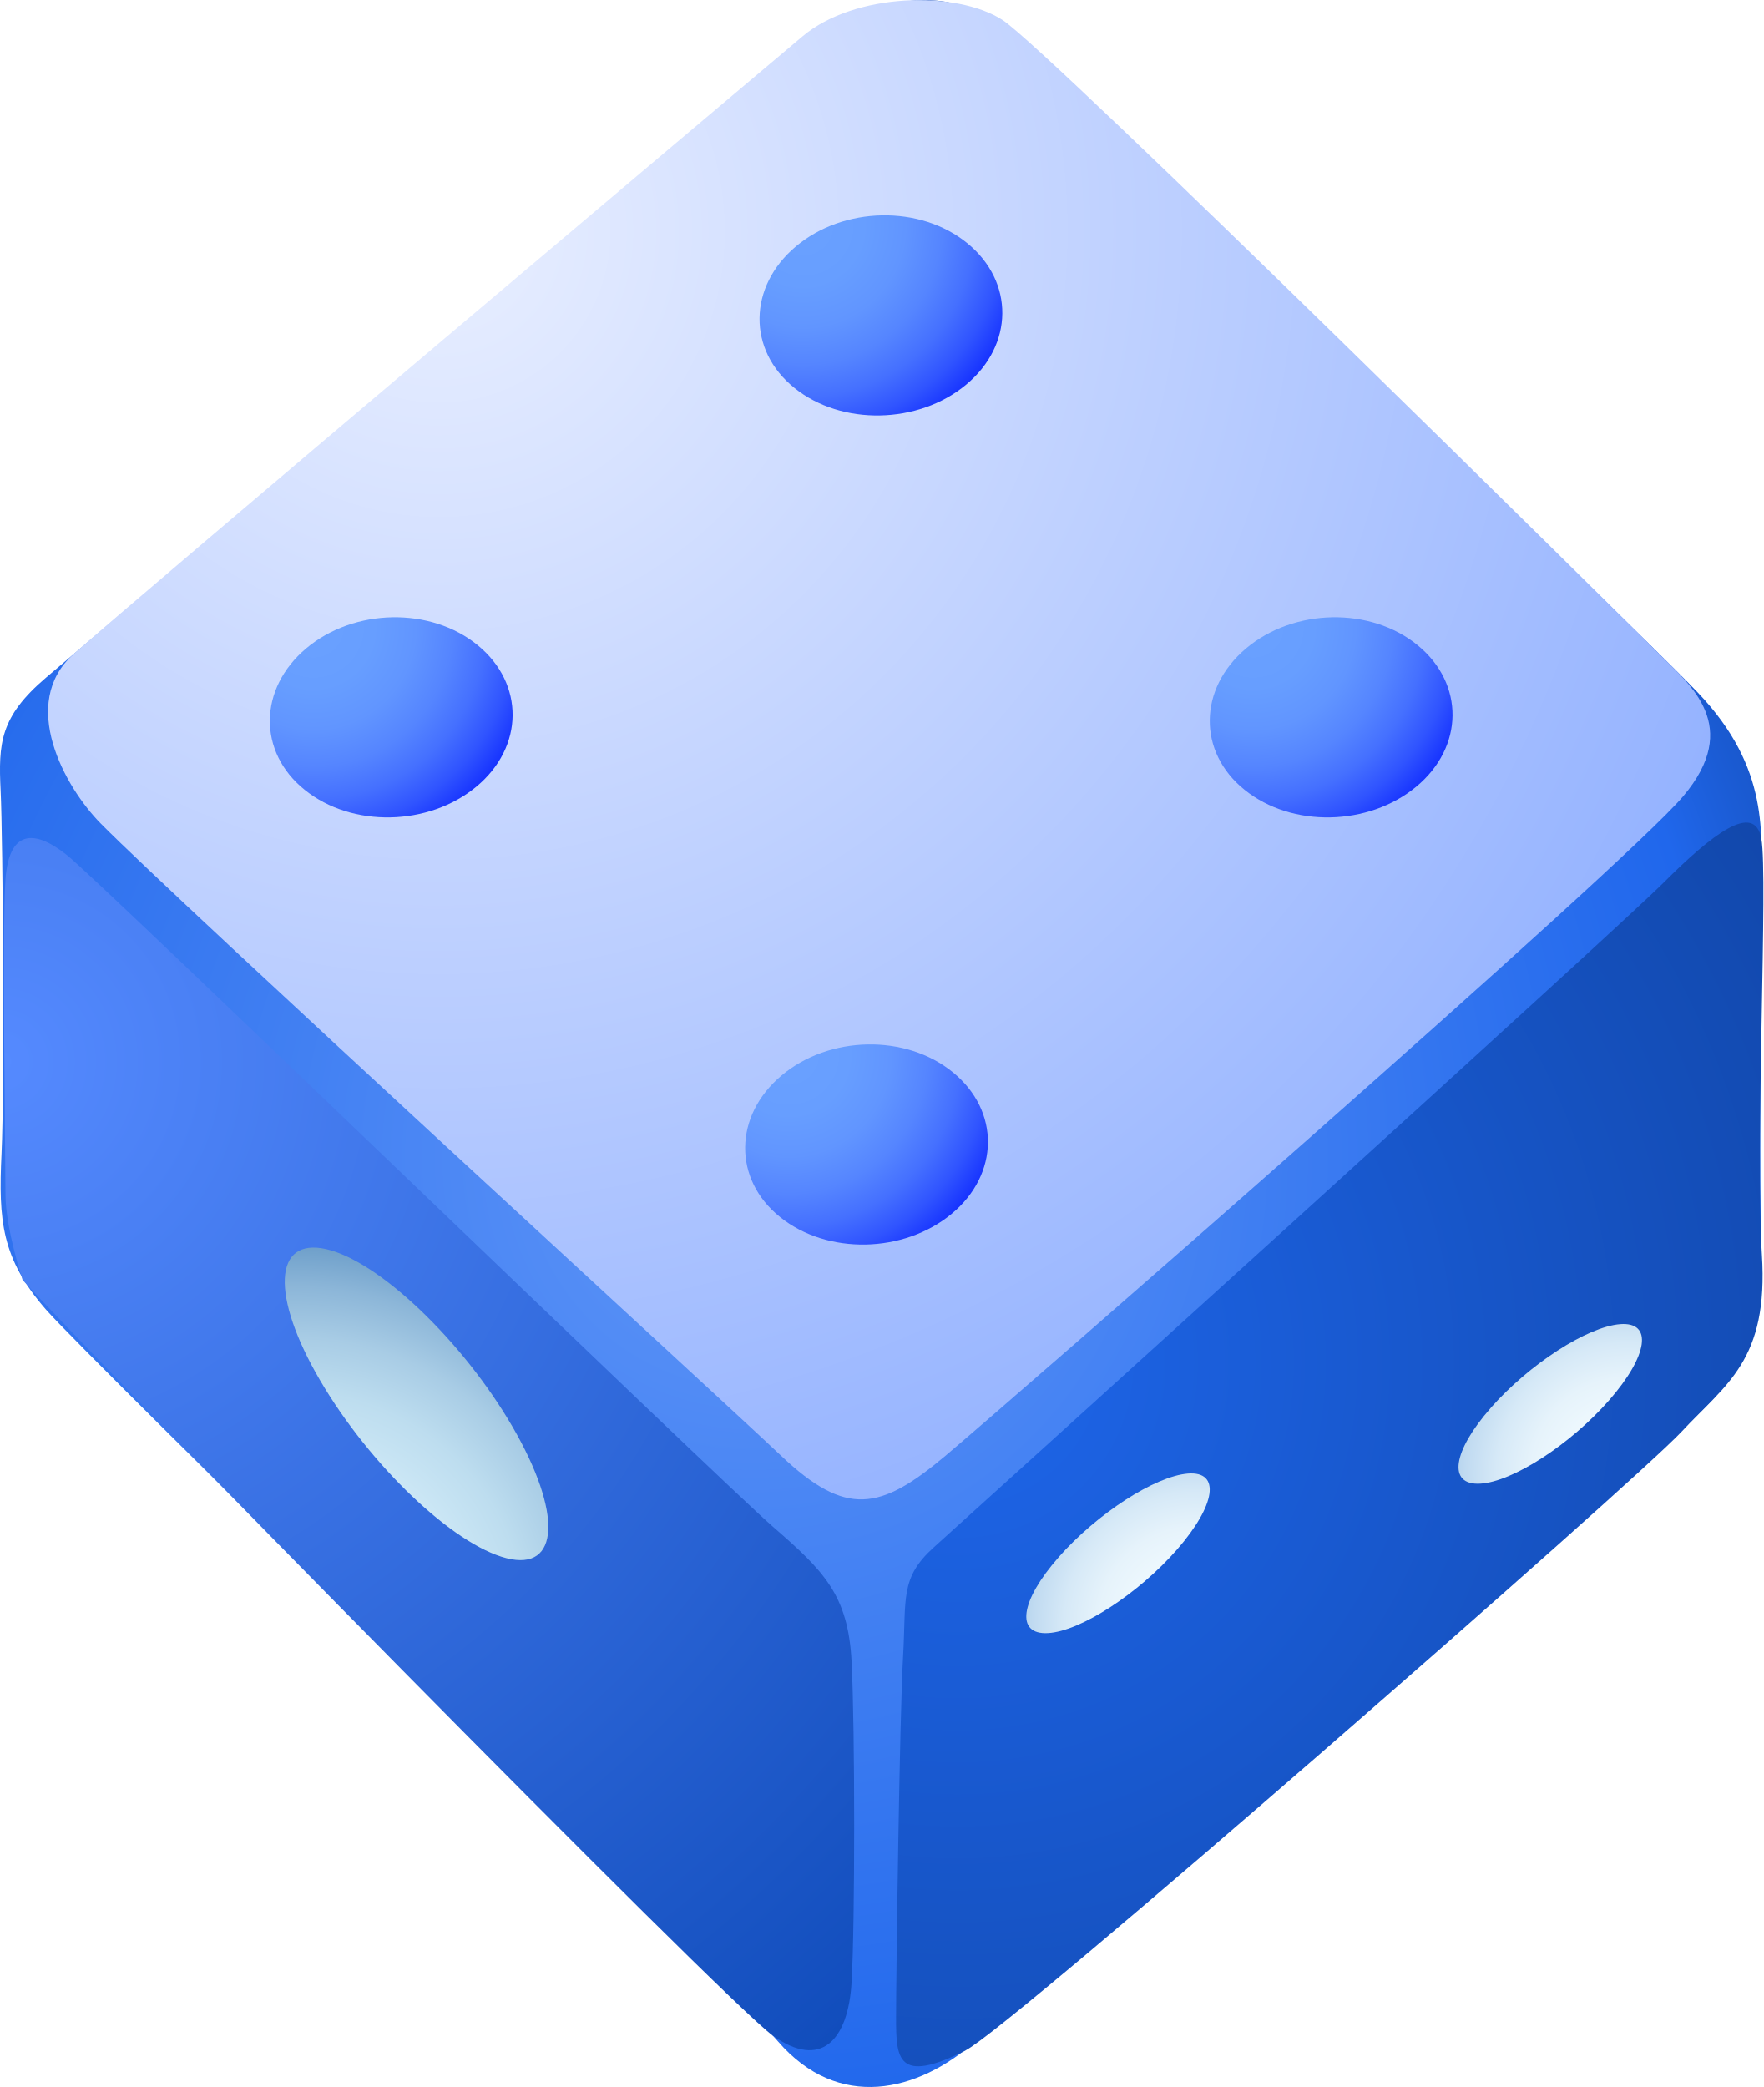
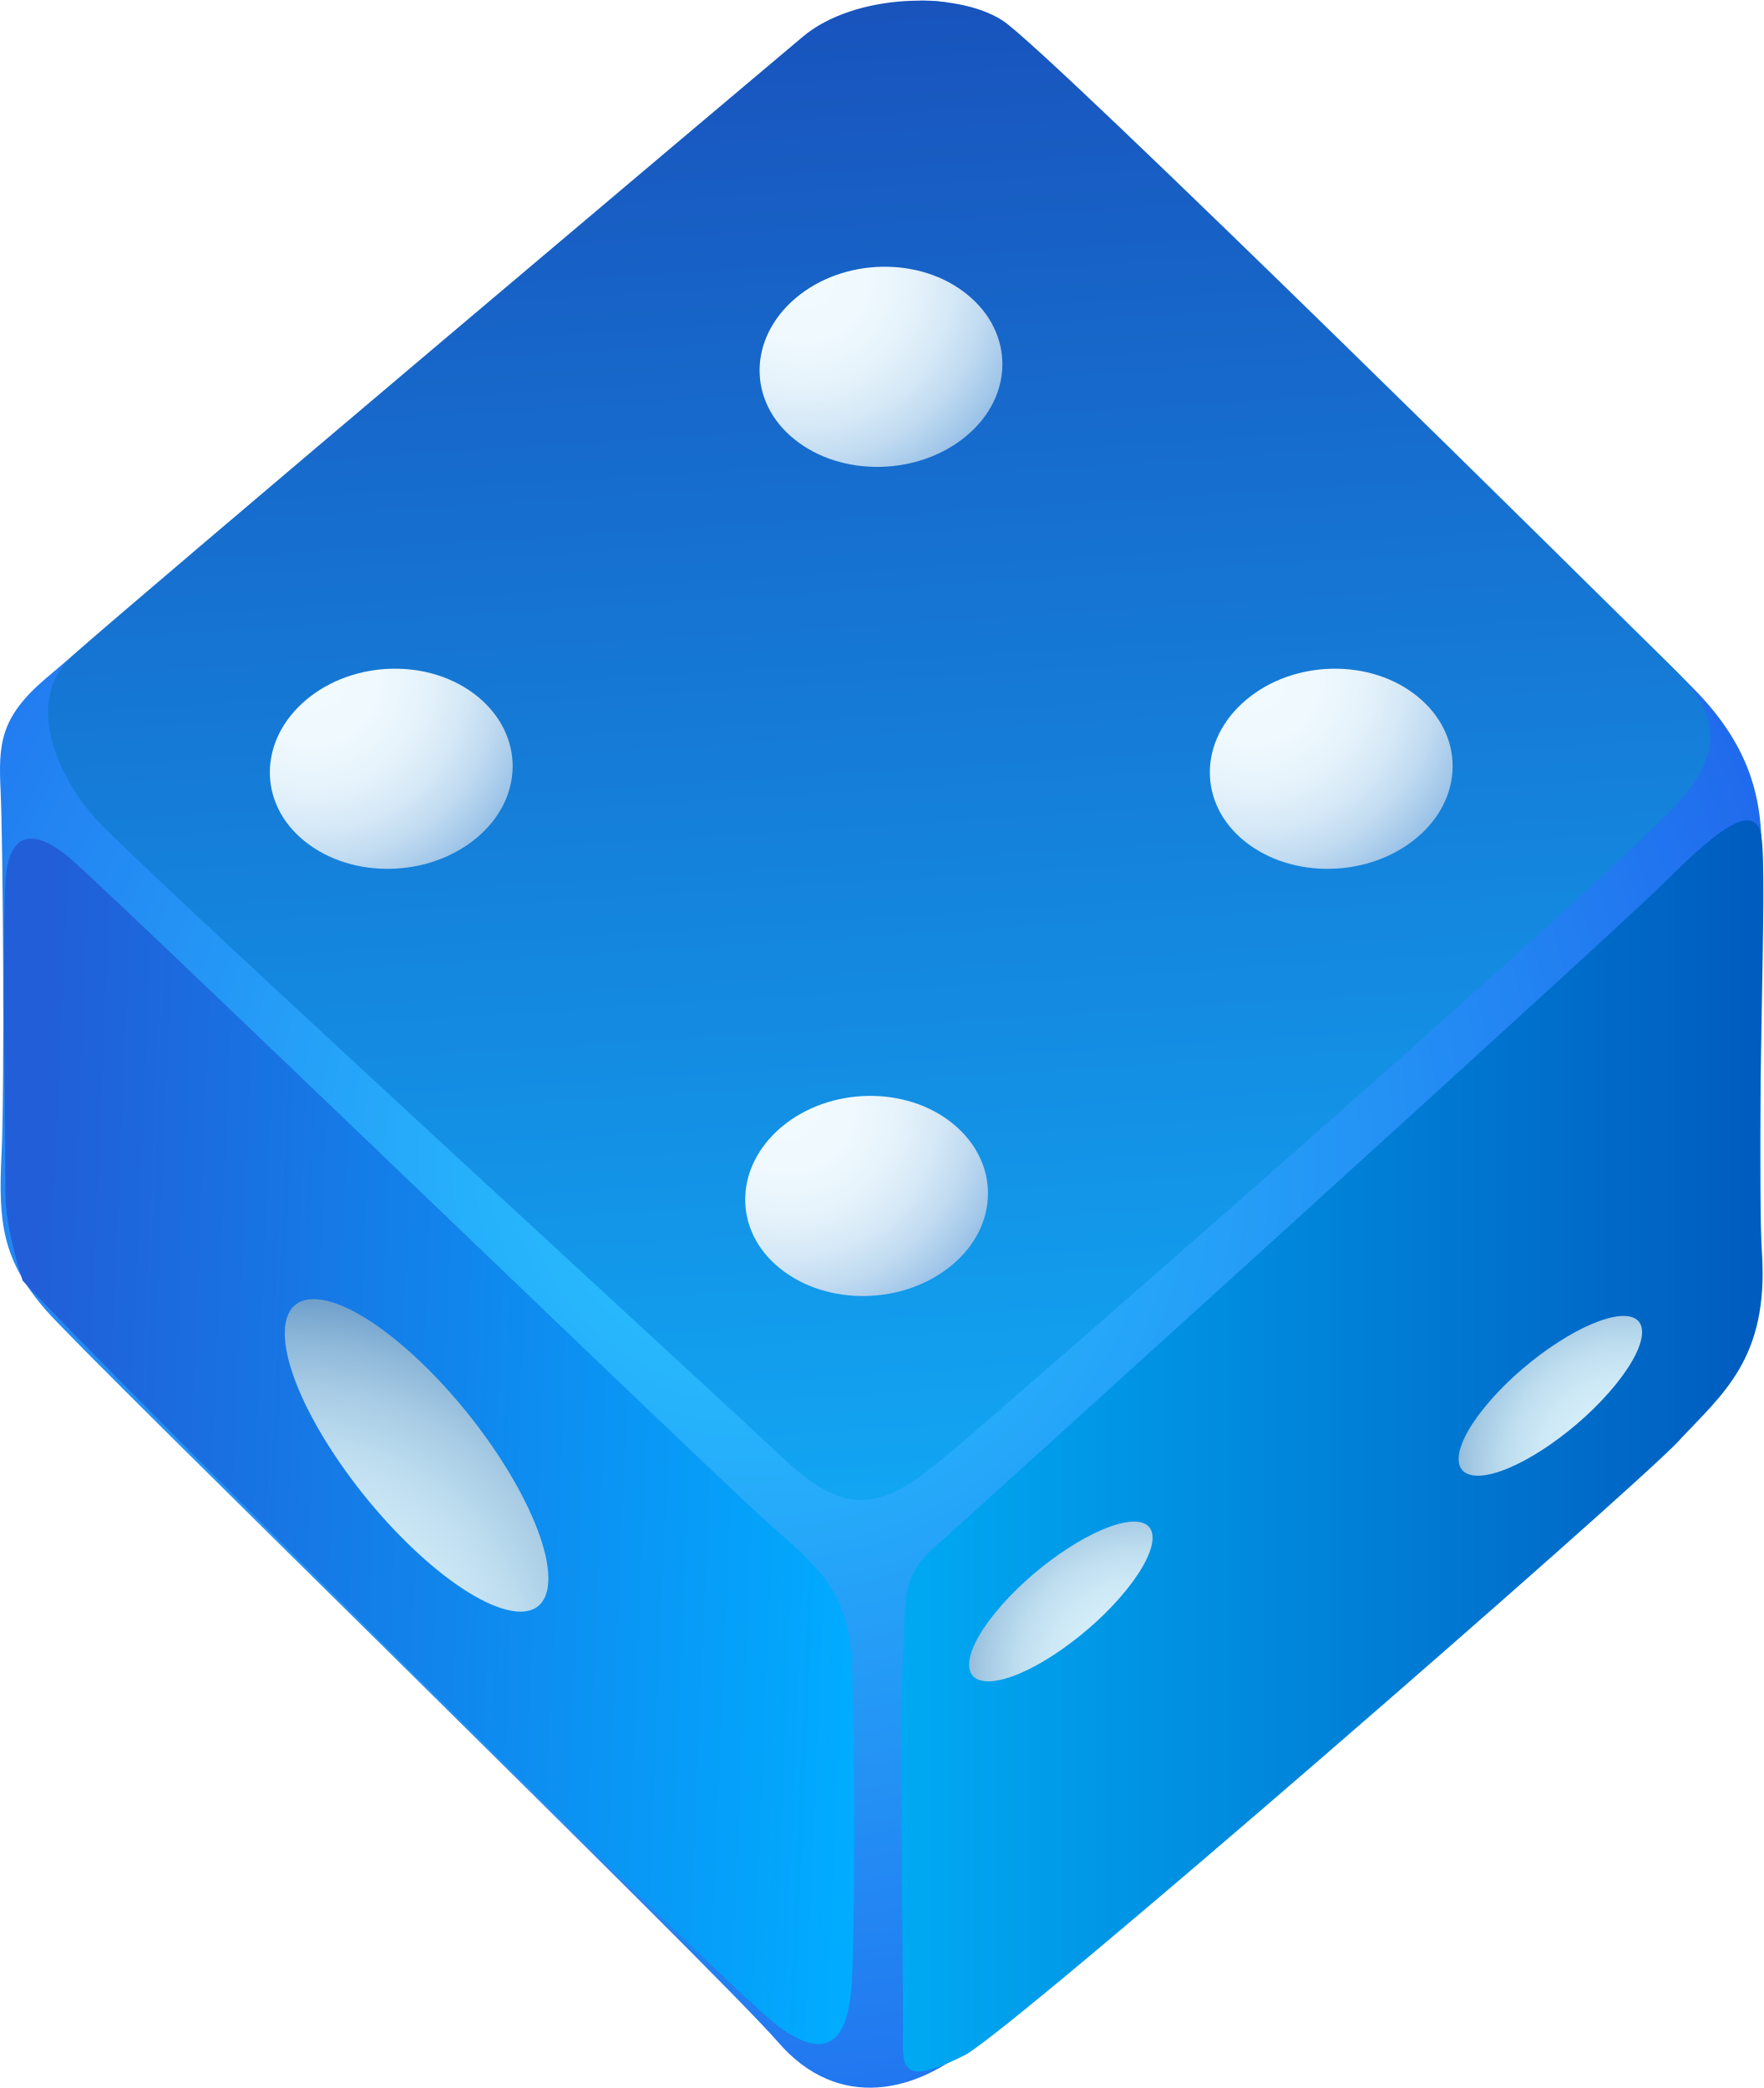
- <svg xmlns="http://www.w3.org/2000/svg" xmlns:xlink="http://www.w3.org/1999/xlink" id="_图层_2" data-name="图层 2" viewBox="0 0 338.2 400.29">
+ <svg xmlns="http://www.w3.org/2000/svg" viewBox="0 0 505 598" fill="none">
+   <path d="M13.145 194.274C42.384 169.351 204.811 31.773 227.733 15.107C250.655 -1.558 273.563 -7.815 296.485 15.107C319.407 38.03 465.244 176.564 486.195 198.441C507.161 220.318 504.428 239.447 504.428 254.947C504.428 270.448 503.756 345.173 504.547 362.48C505.339 379.788 499.873 392.556 485.299 406.219C470.724 419.883 295.738 570.259 279.327 584.849C262.915 599.424 240.142 604.904 222.82 584.849C205.498 564.794 25.868 389.823 13.16 375.233C0.437 360.659 -0.474 349.713 0.437 330.583C1.348 311.454 0.84 240.373 0.183 226.694C-0.474 213.03 -0.026 205.504 13.145 194.274Z" fill="url(#paint0_radial_4982_4628)" />
+   <path d="M28.914 236.087C51.433 258.845 204.96 399.35 223.656 417.061C242.337 434.772 252.178 432.8 270.859 417.061C289.541 401.321 465.004 248.407 482.043 228.262C499.096 208.117 483.999 196.246 475.427 187.674C466.856 179.102 300.382 14.45 287.136 5.879C273.876 -2.693 244.697 -1.931 229.883 10.538C215.069 22.992 38.247 172.099 20.984 187.599C5.394 201.607 18.386 225.455 28.914 236.087Z" fill="url(#paint1_linear_4982_4628)" />
+   <path d="M6.486 366.781C24.152 386.404 209.576 570.842 223.315 580.653C237.053 590.464 242.937 584.58 243.922 567.9C244.908 551.22 244.908 495.161 243.922 476.092C242.937 457.037 236.068 450.168 221.358 437.415C206.649 424.662 29.065 252.977 19.254 245.122C9.443 237.267 2.574 238.253 1.588 251.991C0.603 265.729 1.588 332.435 1.588 342.246C1.588 352.057 6.486 366.767 6.486 366.767V366.781Z" fill="url(#paint2_linear_4982_4628)" />
+   <path d="M276.249 588.612C289.3 582.086 467.825 426.603 480.578 412.879C493.331 399.141 506.561 389.24 504.605 358.837C502.649 328.418 506.367 250.109 504.411 239.342C502.455 228.575 490.165 239.253 476.426 252.976C462.688 266.715 277.264 434.473 267.453 443.313C257.642 452.139 259.598 458.022 258.627 474.702C257.642 491.383 258.627 567.9 258.627 579.682C258.627 591.464 256.641 598.423 276.263 588.612H276.249Z" fill="url(#paint3_linear_4982_4628)" />
+   <path fill-rule="evenodd" clip-rule="evenodd" d="M93.471 372.515C108.628 375.995 132.491 398.798 146.796 423.392C161.117 448.077 160.341 464.906 145.064 461.024C129.773 457.141 105.94 434.443 91.678 410.087C77.507 385.88 78.313 369.036 93.471 372.515Z" fill="url(#paint4_radial_4982_4628)" />
+   <path fill-rule="evenodd" clip-rule="evenodd" d="M286.791 459.784C297.827 447.27 314.373 436.578 323.84 435.817C333.263 435.1 331.86 444.821 320.719 457.574C309.594 470.282 293.048 481.004 283.73 481.512C274.397 482.019 275.771 472.298 286.806 459.784H286.791Z" fill="url(#paint5_radial_4982_4628)" />
+   <path fill-rule="evenodd" clip-rule="evenodd" d="M426.985 400.889C438.02 388.375 454.566 377.683 464.034 376.921C473.457 376.204 472.053 385.926 460.913 398.678C449.788 411.387 433.242 422.108 423.924 422.616C414.59 423.124 415.964 413.403 427 400.889H426.985Z" fill="url(#paint6_radial_4982_4628)" />
+   <path fill-rule="evenodd" clip-rule="evenodd" d="M136.832 199.531C150.302 210.567 150.122 228.681 136.429 240.03C122.78 251.379 100.769 251.842 87.269 240.941C73.785 230.129 73.994 211.971 87.672 200.442C101.351 188.914 123.362 188.481 136.832 199.531Z" fill="url(#paint7_radial_4982_4628)" />
+   <path fill-rule="evenodd" clip-rule="evenodd" d="M277.088 84.412C290.557 95.447 290.378 113.561 276.685 124.91C263.036 136.259 241.024 136.722 227.525 125.821C214.04 115.01 214.249 96.851 227.928 85.323C241.607 73.794 263.618 73.361 277.088 84.412Z" fill="url(#paint8_radial_4982_4628)" />
+   <path fill-rule="evenodd" clip-rule="evenodd" d="M272.963 321.877C286.432 332.913 286.253 351.027 272.56 362.376C258.911 373.725 236.899 374.188 223.4 363.287C209.915 352.475 210.124 334.317 223.803 322.788C237.482 311.26 259.493 310.827 272.963 321.877Z" fill="url(#paint9_radial_4982_4628)" />
+   <path fill-rule="evenodd" clip-rule="evenodd" d="M406.033 199.531C419.503 210.567 419.324 228.681 405.63 240.03C391.981 251.379 369.97 251.842 356.47 240.941C342.986 230.129 343.195 211.971 356.873 200.442C370.552 188.914 392.564 188.481 406.033 199.531Z" fill="url(#paint10_radial_4982_4628)" />
  <defs>
-     <style>
-       .cls-1 {
-         fill: url(#_未命名的渐变_11);
-       }
- 
-       .cls-1, .cls-2, .cls-3, .cls-4, .cls-5, .cls-6, .cls-7, .cls-8, .cls-9, .cls-10, .cls-11 {
-         stroke-width: 0px;
-       }
- 
-       .cls-2 {
-         fill: url(#_未命名的渐变_10);
-       }
- 
-       .cls-3 {
-         fill: url(#radial-gradient);
-       }
- 
-       .cls-4 {
-         fill: url(#radial-gradient-2);
-       }
- 
-       .cls-4, .cls-5, .cls-6, .cls-7, .cls-9, .cls-10, .cls-11 {
-         fill-rule: evenodd;
-       }
- 
-       .cls-5 {
-         fill: url(#radial-gradient-4);
-       }
- 
-       .cls-6 {
-         fill: url(#radial-gradient-3);
-       }
- 
-       .cls-7 {
-         fill: url(#_未命名的渐变_8);
-       }
- 
-       .cls-8 {
-         fill: url(#_未命名的渐变_9);
-       }
- 
-       .cls-9 {
-         fill: url(#_未命名的渐变_8-2);
-       }
- 
-       .cls-10 {
-         fill: url(#_未命名的渐变_8-4);
-       }
- 
-       .cls-11 {
-         fill: url(#_未命名的渐变_8-3);
-       }
-     </style>
-     <radialGradient id="_未命名的渐变_11" data-name="未命名的渐变 11" cx="144.69" cy="222.08" fx="144.69" fy="222.08" r="289.57" gradientUnits="userSpaceOnUse">
-       <stop offset="0" stop-color="#6197f8" />
-       <stop offset=".64" stop-color="#2067ec" />
-       <stop offset=".69" stop-color="#1b5cd5" />
-       <stop offset=".77" stop-color="#144db7" />
-       <stop offset=".85" stop-color="#0f43a2" />
-       <stop offset=".93" stop-color="#0c3d95" />
-       <stop offset="1" stop-color="#0c3b91" />
+     <radialGradient id="paint0_radial_4982_4628" cx="0" cy="0" r="1" gradientUnits="userSpaceOnUse" gradientTransform="translate(216.07 331.793) scale(339.877 339.877)">
+       <stop offset="0.06" stop-color="#28C3FF" />
+       <stop offset="0.93" stop-color="#2067EC" />
+       <stop offset="0.94" stop-color="#1C67E7" />
+       <stop offset="0.97" stop-color="#1269DA" />
+       <stop offset="1" stop-color="#0F6AD6" />
    </radialGradient>
-     <radialGradient id="_未命名的渐变_9" data-name="未命名的渐变 9" cx="84.21" cy="44.37" fx="84.21" fy="44.37" r="263" gradientUnits="userSpaceOnUse">
-       <stop offset="0" stop-color="#e9efff" />
-       <stop offset="1" stop-color="#95b3ff" />
+     <linearGradient id="paint1_linear_4982_4628" x1="266.618" y1="442.148" x2="236.737" y2="-30.797" gradientUnits="userSpaceOnUse">
+       <stop stop-color="#11A8F4" />
+       <stop offset="0.98" stop-color="#194FBA" />
+     </linearGradient>
+     <linearGradient id="paint2_linear_4982_4628" x1="8.099" y1="408.027" x2="251.374" y2="418.286" gradientUnits="userSpaceOnUse">
+       <stop stop-color="#215ED8" />
+       <stop offset="1" stop-color="#00ADFF" />
+     </linearGradient>
+     <linearGradient id="paint3_linear_4982_4628" x1="258.179" y1="414.104" x2="504.993" y2="414.104" gradientUnits="userSpaceOnUse">
+       <stop stop-color="#00A9F3" />
+       <stop offset="0.98" stop-color="#005DBF" />
+     </linearGradient>
+     <radialGradient id="paint4_radial_4982_4628" cx="0" cy="0" r="1" gradientUnits="userSpaceOnUse" gradientTransform="translate(83.5008 480.331) rotate(-28.98) scale(111.55 111.55)">
+       <stop stop-color="#D9F2FC" />
+       <stop offset="0.26" stop-color="#D6EFFA" />
+       <stop offset="0.44" stop-color="#CDE8F6" />
+       <stop offset="0.6" stop-color="#BDDDEF" />
+       <stop offset="0.74" stop-color="#A8CCE5" />
+       <stop offset="0.87" stop-color="#8CB6D8" />
+       <stop offset="0.99" stop-color="#6A9CC8" />
+       <stop offset="1" stop-color="#679AC7" />
    </radialGradient>
-     <radialGradient id="_未命名的渐变_10" data-name="未命名的渐变 10" cx=".23" cy="203.64" fx=".23" fy="203.64" r="250.14" gradientUnits="userSpaceOnUse">
-       <stop offset="0" stop-color="#558aff" />
-       <stop offset="1" stop-color="#104cbb" />
+     <radialGradient id="paint5_radial_4982_4628" cx="0" cy="0" r="1" gradientUnits="userSpaceOnUse" gradientTransform="translate(325.904 478.64) rotate(-40.46) scale(58.4182 58.4182)">
+       <stop stop-color="#D9F2FC" />
+       <stop offset="0.26" stop-color="#D6EFFA" />
+       <stop offset="0.44" stop-color="#CDE8F6" />
+       <stop offset="0.6" stop-color="#BDDDEF" />
+       <stop offset="0.74" stop-color="#A8CCE5" />
+       <stop offset="0.87" stop-color="#8CB6D8" />
+       <stop offset="0.99" stop-color="#6A9CC8" />
+       <stop offset="1" stop-color="#679AC7" />
    </radialGradient>
-     <radialGradient id="radial-gradient" cx="183.66" cy="261.25" fx="183.66" fy="261.25" r="251.83" gradientUnits="userSpaceOnUse">
-       <stop offset="0" stop-color="#1e66eb" />
-       <stop offset="1" stop-color="#0d3d95" />
+     <radialGradient id="paint6_radial_4982_4628" cx="0" cy="0" r="1" gradientUnits="userSpaceOnUse" gradientTransform="translate(466.102 419.756) rotate(-40.46) scale(58.4182 58.4182)">
+       <stop stop-color="#D9F2FC" />
+       <stop offset="0.26" stop-color="#D6EFFA" />
+       <stop offset="0.44" stop-color="#CDE8F6" />
+       <stop offset="0.6" stop-color="#BDDDEF" />
+       <stop offset="0.74" stop-color="#A8CCE5" />
+       <stop offset="0.87" stop-color="#8CB6D8" />
+       <stop offset="0.99" stop-color="#6A9CC8" />
+       <stop offset="1" stop-color="#679AC7" />
    </radialGradient>
-     <radialGradient id="radial-gradient-2" cx="-546.21" cy="-693.18" fx="-546.21" fy="-693.18" r="74.7" gradientTransform="translate(869.59 653.54) rotate(-28.98)" gradientUnits="userSpaceOnUse">
-       <stop offset="0" stop-color="#d9f2fc" />
-       <stop offset=".26" stop-color="#d6effa" />
-       <stop offset=".44" stop-color="#cde8f6" />
-       <stop offset=".6" stop-color="#bdddef" />
-       <stop offset=".74" stop-color="#a8cce5" />
-       <stop offset=".87" stop-color="#8cb6d8" />
-       <stop offset=".99" stop-color="#6a9cc8" />
-       <stop offset="1" stop-color="#679ac7" />
+     <radialGradient id="paint7_radial_4982_4628" cx="0" cy="0" r="1" gradientUnits="userSpaceOnUse" gradientTransform="translate(89.791 194.395) rotate(50.25) scale(66.5119)">
+       <stop stop-color="#F2FBFF" />
+       <stop offset="0.28" stop-color="#EFF9FE" />
+       <stop offset="0.47" stop-color="#E6F3FB" />
+       <stop offset="0.64" stop-color="#D6E9F7" />
+       <stop offset="0.79" stop-color="#C1DBF1" />
+       <stop offset="0.93" stop-color="#A5C9EA" />
+       <stop offset="1" stop-color="#95BFE6" />
    </radialGradient>
-     <radialGradient id="radial-gradient-3" cx="-463.94" cy="-1181.81" fx="-463.94" fy="-1181.81" r="39.12" gradientTransform="translate(1349.11 909.45) rotate(-40.46)" gradientUnits="userSpaceOnUse">
-       <stop offset="0" stop-color="#f2fbff" />
-       <stop offset=".28" stop-color="#eff9fe" />
-       <stop offset=".47" stop-color="#e6f3fb" />
-       <stop offset=".64" stop-color="#d6e9f7" />
-       <stop offset=".79" stop-color="#c1dbf1" />
-       <stop offset=".93" stop-color="#a5c9ea" />
-       <stop offset="1" stop-color="#95bfe6" />
+     <radialGradient id="paint8_radial_4982_4628" cx="0" cy="0" r="1" gradientUnits="userSpaceOnUse" gradientTransform="translate(230.036 79.2723) rotate(50.25) scale(66.5119)">
+       <stop stop-color="#F2FBFF" />
+       <stop offset="0.28" stop-color="#EFF9FE" />
+       <stop offset="0.47" stop-color="#E6F3FB" />
+       <stop offset="0.64" stop-color="#D6E9F7" />
+       <stop offset="0.79" stop-color="#C1DBF1" />
+       <stop offset="0.93" stop-color="#A5C9EA" />
+       <stop offset="1" stop-color="#95BFE6" />
    </radialGradient>
-     <radialGradient id="radial-gradient-4" cx="-382.27" cy="-1149.83" fx="-382.27" fy="-1149.83" r="39.12" xlink:href="#radial-gradient-3" />
-     <radialGradient id="_未命名的渐变_8" data-name="未命名的渐变 8" cx="2085.46" cy="742.18" fx="2085.46" fy="742.18" r="44.54" gradientTransform="translate(-702.76 -1957.64) rotate(50.25)" gradientUnits="userSpaceOnUse">
-       <stop offset="0" stop-color="#6aa1ff" />
-       <stop offset=".26" stop-color="#679eff" />
-       <stop offset=".44" stop-color="#6195ff" />
-       <stop offset=".6" stop-color="#5585ff" />
-       <stop offset=".74" stop-color="#4570ff" />
-       <stop offset=".87" stop-color="#3054ff" />
-       <stop offset=".99" stop-color="#1632ff" />
-       <stop offset="1" stop-color="#1531ff" />
+     <radialGradient id="paint9_radial_4982_4628" cx="0" cy="0" r="1" gradientUnits="userSpaceOnUse" gradientTransform="translate(225.921 316.737) rotate(50.25) scale(66.5119 66.5119)">
+       <stop stop-color="#F2FBFF" />
+       <stop offset="0.28" stop-color="#EFF9FE" />
+       <stop offset="0.47" stop-color="#E6F3FB" />
+       <stop offset="0.64" stop-color="#D6E9F7" />
+       <stop offset="0.79" stop-color="#C1DBF1" />
+       <stop offset="0.93" stop-color="#A5C9EA" />
+       <stop offset="1" stop-color="#95BFE6" />
    </radialGradient>
-     <radialGradient id="_未命名的渐变_8-2" data-name="未命名的渐变 8" cx="2086.23" cy="620.68" fx="2086.23" fy="620.68" r="44.54" xlink:href="#_未命名的渐变_8" />
-     <radialGradient id="_未命名的渐变_8-3" data-name="未命名的渐变 8" cx="2206.74" cy="724.48" fx="2206.74" fy="724.48" r="44.54" xlink:href="#_未命名的渐变_8" />
-     <radialGradient id="_未命名的渐变_8-4" data-name="未命名的渐变 8" cx="2200.72" cy="603.58" fx="2200.72" fy="603.58" r="44.54" xlink:href="#_未命名的渐变_8" />
+     <radialGradient id="paint10_radial_4982_4628" cx="0" cy="0" r="1" gradientUnits="userSpaceOnUse" gradientTransform="translate(358.993 194.371) rotate(50.25) scale(66.5119 66.5119)">
+       <stop stop-color="#F2FBFF" />
+       <stop offset="0.28" stop-color="#EFF9FE" />
+       <stop offset="0.47" stop-color="#E6F3FB" />
+       <stop offset="0.64" stop-color="#D6E9F7" />
+       <stop offset="0.79" stop-color="#C1DBF1" />
+       <stop offset="0.93" stop-color="#A5C9EA" />
+       <stop offset="1" stop-color="#95BFE6" />
+     </radialGradient>
  </defs>
-   <g id="_图层_1-2" data-name="图层 1">
-     <g>
-       <path class="cls-1" d="m8.8,129.99C28.38,113.3,137.15,21.17,152.5,10.01s30.69-15.35,46.04,0c15.35,15.35,113.01,108.12,127.04,122.77s12.21,27.46,12.21,37.84-.45,60.42.08,72.01-3.13,20.14-12.89,29.29c-9.76,9.15-126.94,109.85-137.93,119.62-10.99,9.76-26.24,13.43-37.84,0-11.6-13.43-131.89-130.6-140.4-140.37C.29,241.41-.32,234.08.29,221.27s.27-60.41-.17-69.57c-.44-9.15-.14-14.19,8.68-21.71Z" />
-       <path class="cls-8" d="m19.36,157.99c15.08,15.24,117.89,109.33,130.41,121.19,12.51,11.86,19.1,10.54,31.61,0,12.51-10.54,130.01-112.94,141.42-126.43,11.42-13.49,1.31-21.44-4.43-27.18-5.74-5.74-117.22-116-126.09-121.74-8.88-5.74-28.42-5.23-38.34,3.12S25.61,115.14,14.05,125.52c-10.44,9.38-1.74,25.35,5.31,32.47Z" />
-       <path class="cls-2" d="m4.34,245.51c11.83,13.14,134.69,138.36,143.89,144.93,9.2,6.57,14.45.92,15.1-10.25.66-11.17.66-48.71,0-61.48-.66-12.76-5.26-17.36-15.11-25.9-9.85-8.54-128.77-123.51-135.34-128.77-6.57-5.26-11.17-4.6-11.83,4.6-.66,9.2,0,53.87,0,60.44s3.28,16.42,3.28,16.42Z" />
-       <path class="cls-3" d="m185.17,393.28c8.74-4.37,128.78-109.45,137.32-118.65s16.74-13.66,15.43-34.03,1.21-72.53-.1-79.74c-1.31-7.21-9.57-.75-18.77,8.45-9.2,9.2-133.37,121.54-139.94,127.46s-5.26,9.85-5.91,21.02c-.66,11.17-1.34,61.28-1.34,69.16s.19,12.91,13.33,6.34Z" />
-       <path class="cls-4" d="m62.59,239.59c10.15,2.33,26.13,17.6,35.71,34.07,9.59,16.53,9.07,27.8-1.16,25.2-10.24-2.6-26.2-17.8-35.75-34.11-9.49-16.21-8.95-27.49,1.2-25.16h0Z" />
-       <path class="cls-6" d="m203.03,298.68c7.39-8.38,18.47-15.54,24.81-16.05,6.31-.48,5.37,6.03-2.09,14.57-7.45,8.51-18.53,15.69-24.77,16.03-6.25.34-5.33-6.17,2.06-14.55h0Z" />
-       <path class="cls-5" d="m285.93,270.02c7.39-8.38,18.47-15.54,24.81-16.05,6.31-.48,5.37,6.03-2.09,14.57-7.45,8.51-18.53,15.69-24.77,16.03-6.25.34-5.33-6.17,2.06-14.55h0Z" />
-       <path class="cls-7" d="m91.63,123.76c9.02,7.39,8.9,19.52-.27,27.12-9.14,7.6-23.88,7.91-32.92.61-9.03-7.24-8.89-19.4.27-27.12,9.16-7.72,23.9-8.01,32.92-.61h0Z" />
-       <path class="cls-9" d="m185.55,46.67c9.02,7.39,8.9,19.52-.27,27.12-9.14,7.6-23.88,7.91-32.92.61-9.03-7.24-8.89-19.4.27-27.12,9.16-7.72,23.9-8.01,32.92-.61h0Z" />
-       <path class="cls-11" d="m182.79,205.69c9.02,7.39,8.9,19.52-.27,27.12-9.14,7.6-23.88,7.91-32.92.61-9.03-7.24-8.89-19.4.27-27.12,9.16-7.72,23.9-8.01,32.92-.61h0Z" />
-       <path class="cls-10" d="m271.9,123.76c9.02,7.39,8.9,19.52-.27,27.12-9.14,7.6-23.88,7.91-32.92.61-9.03-7.24-8.89-19.4.27-27.12,9.16-7.72,23.9-8.01,32.92-.61h0Z" />
-     </g>
-   </g>
</svg>
